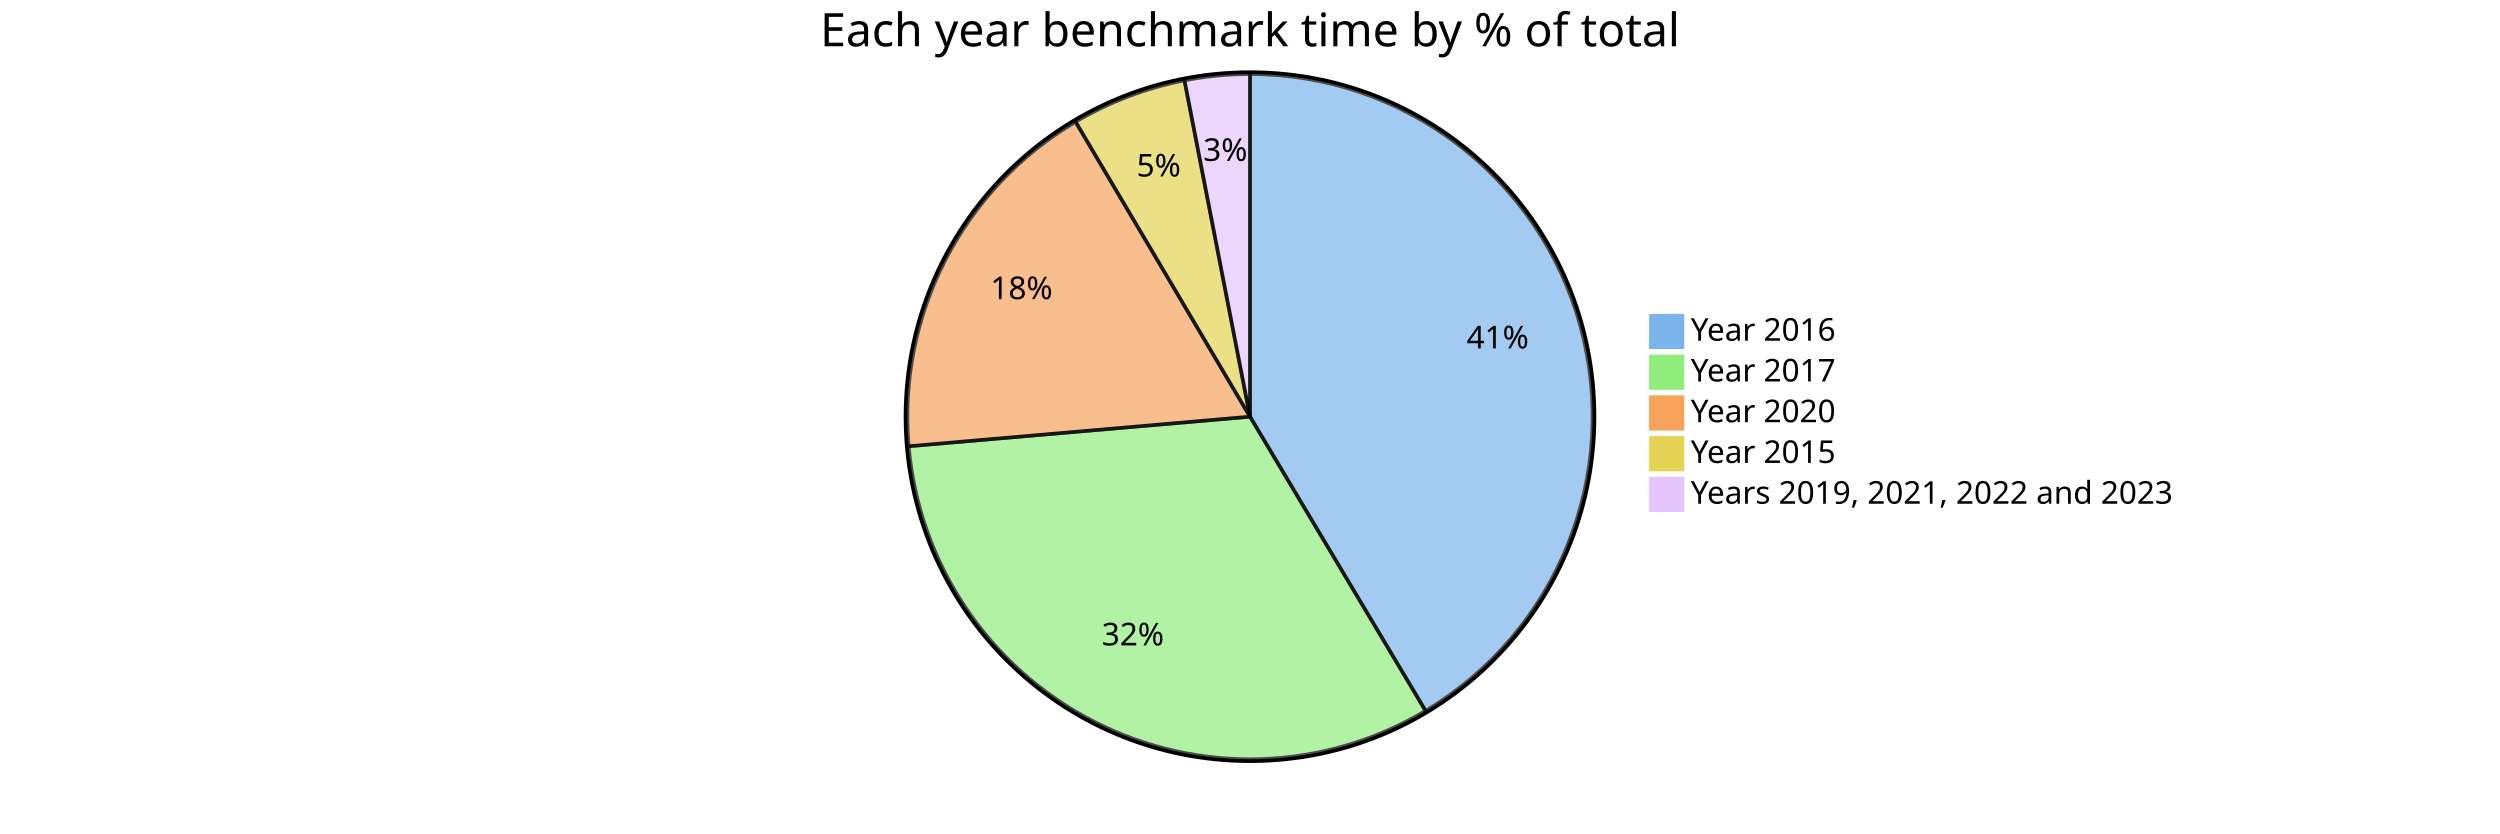
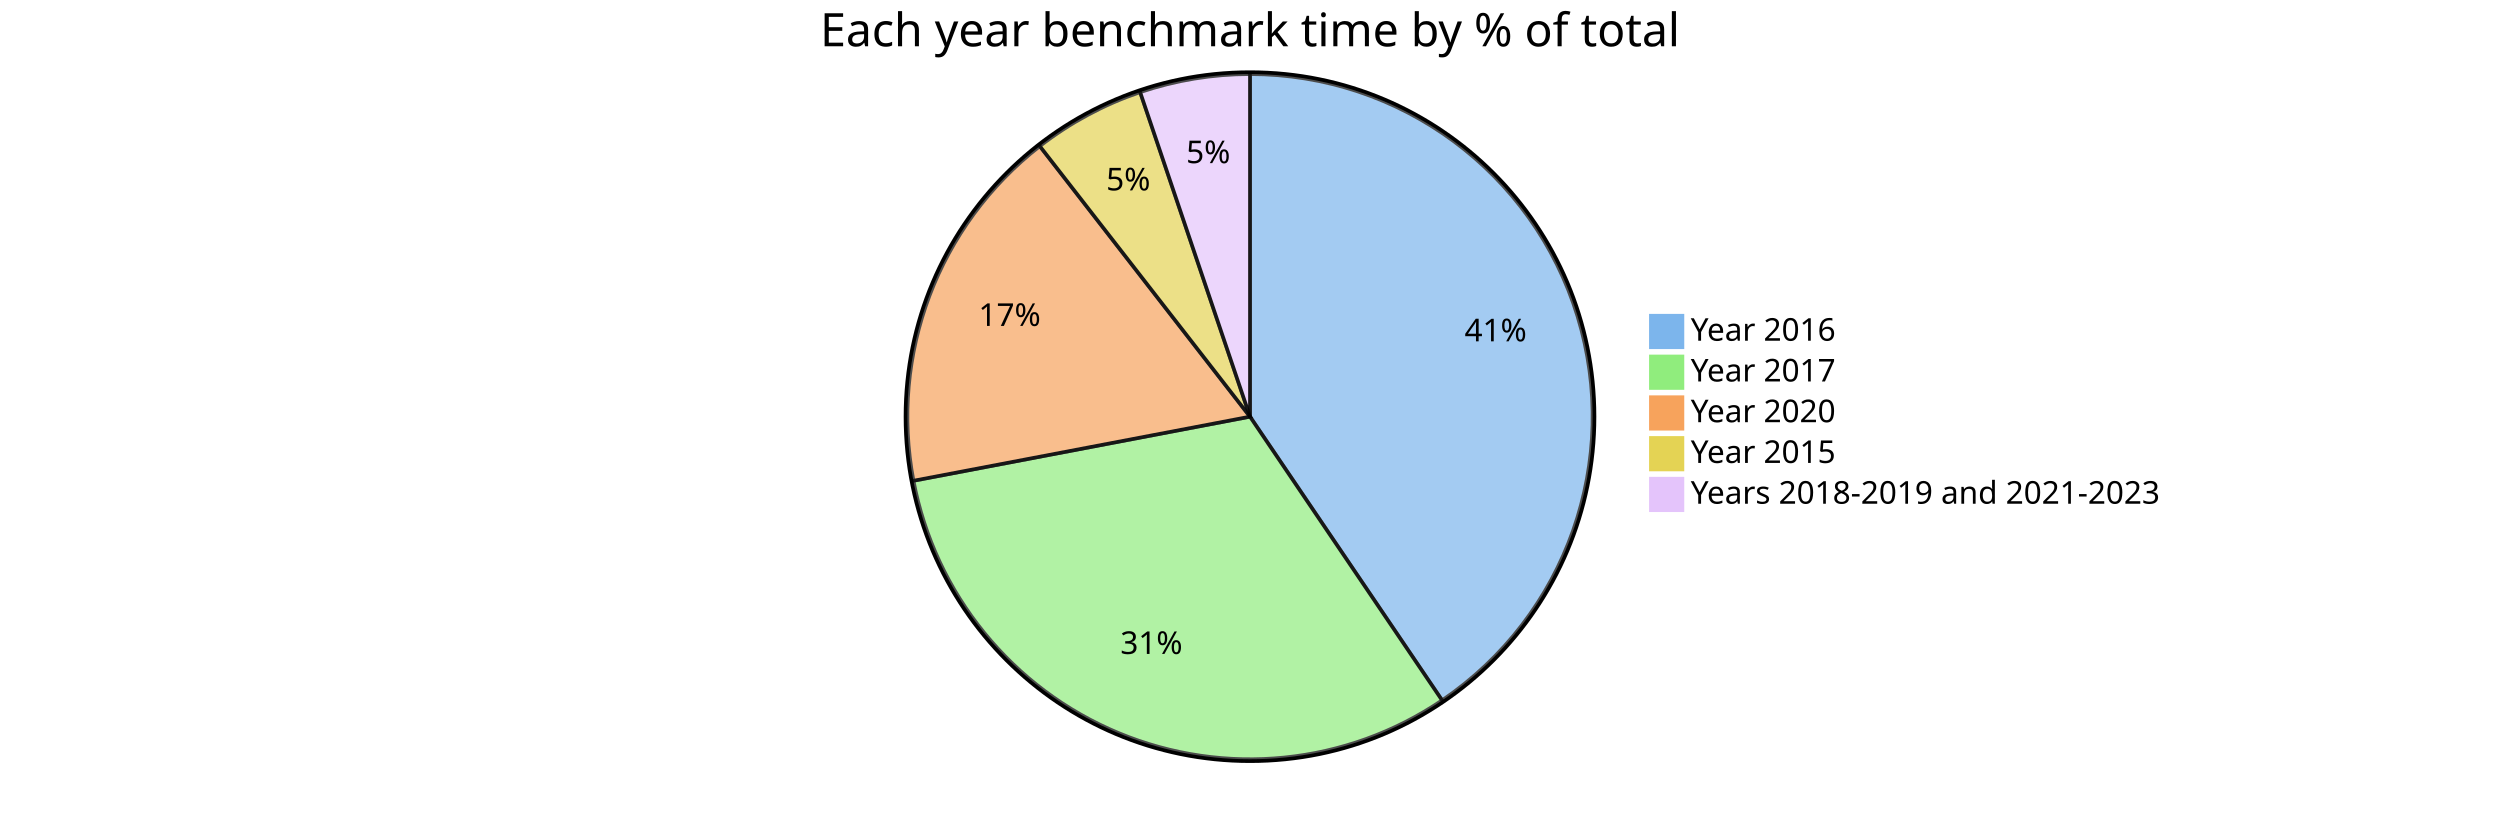
<svg xmlns="http://www.w3.org/2000/svg" viewBox="0 0 1350 450" preserveAspectRatio="xMidYMin">
  <style>
		text {font-family:sans-serif;font-size:17px;}
		.pieOuterCircle {stroke:black;stroke-width:2px;fill:none;}
		.pieCircle {stroke:black;stroke-width:2px;opacity:0.7;}
		.slice {text-anchor:middle;}
		.pieTitleText {text-anchor:middle;font-size:25px;}
	</style>
  <g transform="translate(675,225)">
    <circle class="pieOuterCircle" cx="0" cy="0" r="186" />
-     <path class="pieCircle" d="M0,-185A185,185,0,0,1,94.797,158.866L0,0Z" fill="#7cb5ec" />
-     <path class="pieCircle" d="M94.797,158.866A185,185,0,0,1,-184.31,15.963L0,0Z" fill="#90ed7d" />
-     <path class="pieCircle" d="M-184.31,15.963A185,185,0,0,1,-94.173,-159.237L0,0Z" fill="#f7a35c" />
-     <path class="pieCircle" d="M-94.173,-159.237A185,185,0,0,1,-35.379,-181.586L0,0Z" fill="#e4d354" />
-     <path class="pieCircle" d="M-35.379,-181.586A185,185,0,0,1,0,-185L0,0Z" fill="#e4c4fb" />
-     <text class="slice" style="text-anchor: middle;" transform="translate(133.7602,-36.87509)">41%</text>
-     <text class="slice" style="text-anchor: middle;" transform="translate(-63.2338,123.5032)">32%</text>
-     <text class="slice" style="text-anchor: middle;" transform="translate(-123.3788,-63.47618)">18%</text>
-     <text class="slice" style="text-anchor: middle;" transform="translate(-49.29939,-129.6963)">5%</text>
-     <text class="slice" style="text-anchor: middle;" transform="translate(-13.32873,-138.1083)">3%</text>
+     <path class="pieCircle" d="M0,-185A185,185,0,0,1,103.738,153.177L0,0Z" fill="#7cb5ec" />
+     <path class="pieCircle" d="M103.738,153.177A185,185,0,0,1,-181.734,34.61L0,0Z" fill="#90ed7d" />
+     <path class="pieCircle" d="M-181.734,34.61A185,185,0,0,1,-113.511,-146.083L0,0Z" fill="#f7a35c" />
+     <path class="pieCircle" d="M-113.511,-146.083A185,185,0,0,1,-59.326,-175.23L0,0Z" fill="#e4d354" />
+     <path class="pieCircle" d="M-59.326,-175.23A185,185,0,0,1,0,-185L0,0Z" fill="#e4c4fb" />
+     <text class="slice" style="text-anchor: middle;" transform="translate(132.6491,-40.69112)">41%</text>
+     <text class="slice" style="text-anchor: middle;" transform="translate(-53.22038,128.1372)">31%</text>
+     <text class="slice" style="text-anchor: middle;" transform="translate(-129.806,-49.00974)">17%</text>
+     <text class="slice" style="text-anchor: middle;" transform="translate(-65.72917,-122.1935)">5%</text>
+     <text class="slice" style="text-anchor: middle;" transform="translate(-22.54698,-136.9058)">5%</text>
    <text class="pieTitleText" x="0" y="-200">Each year benchmark time by % of total</text>
    <g transform="translate(216,-55)">
      <rect height="18" style="fill: rgb(124, 181, 236); stroke: rgb(124, 181, 236);" width="18" />
      <text x="22" y="14">Year 2016</text>
    </g>
    <g transform="translate(216,-33)">
      <rect height="18" style="fill: rgb(144, 237, 125); stroke: rgb(144, 237, 125);" width="18" />
      <text x="22" y="14">Year 2017</text>
    </g>
    <g transform="translate(216,-11)">
      <rect height="18" style="fill: rgb(247, 163, 92); stroke: rgb(247, 163, 92);" width="18" />
      <text x="22" y="14">Year 2020</text>
    </g>
    <g transform="translate(216,11)">
      <rect height="18" style="fill: rgb(228, 211, 84); stroke: rgb(228, 211, 84);" width="18" />
      <text x="22" y="14">Year 2015</text>
    </g>
    <g transform="translate(216,33)">
      <rect height="18" style="fill: rgb(228, 196, 251); stroke: rgb(228, 196, 251);" width="18" />
-       <text x="22" y="14">Years 2019, 2021, 2022 and 2023</text>
+       <text x="22" y="14">Years 2018-2019 and 2021-2023</text>
    </g>
  </g>
</svg>
